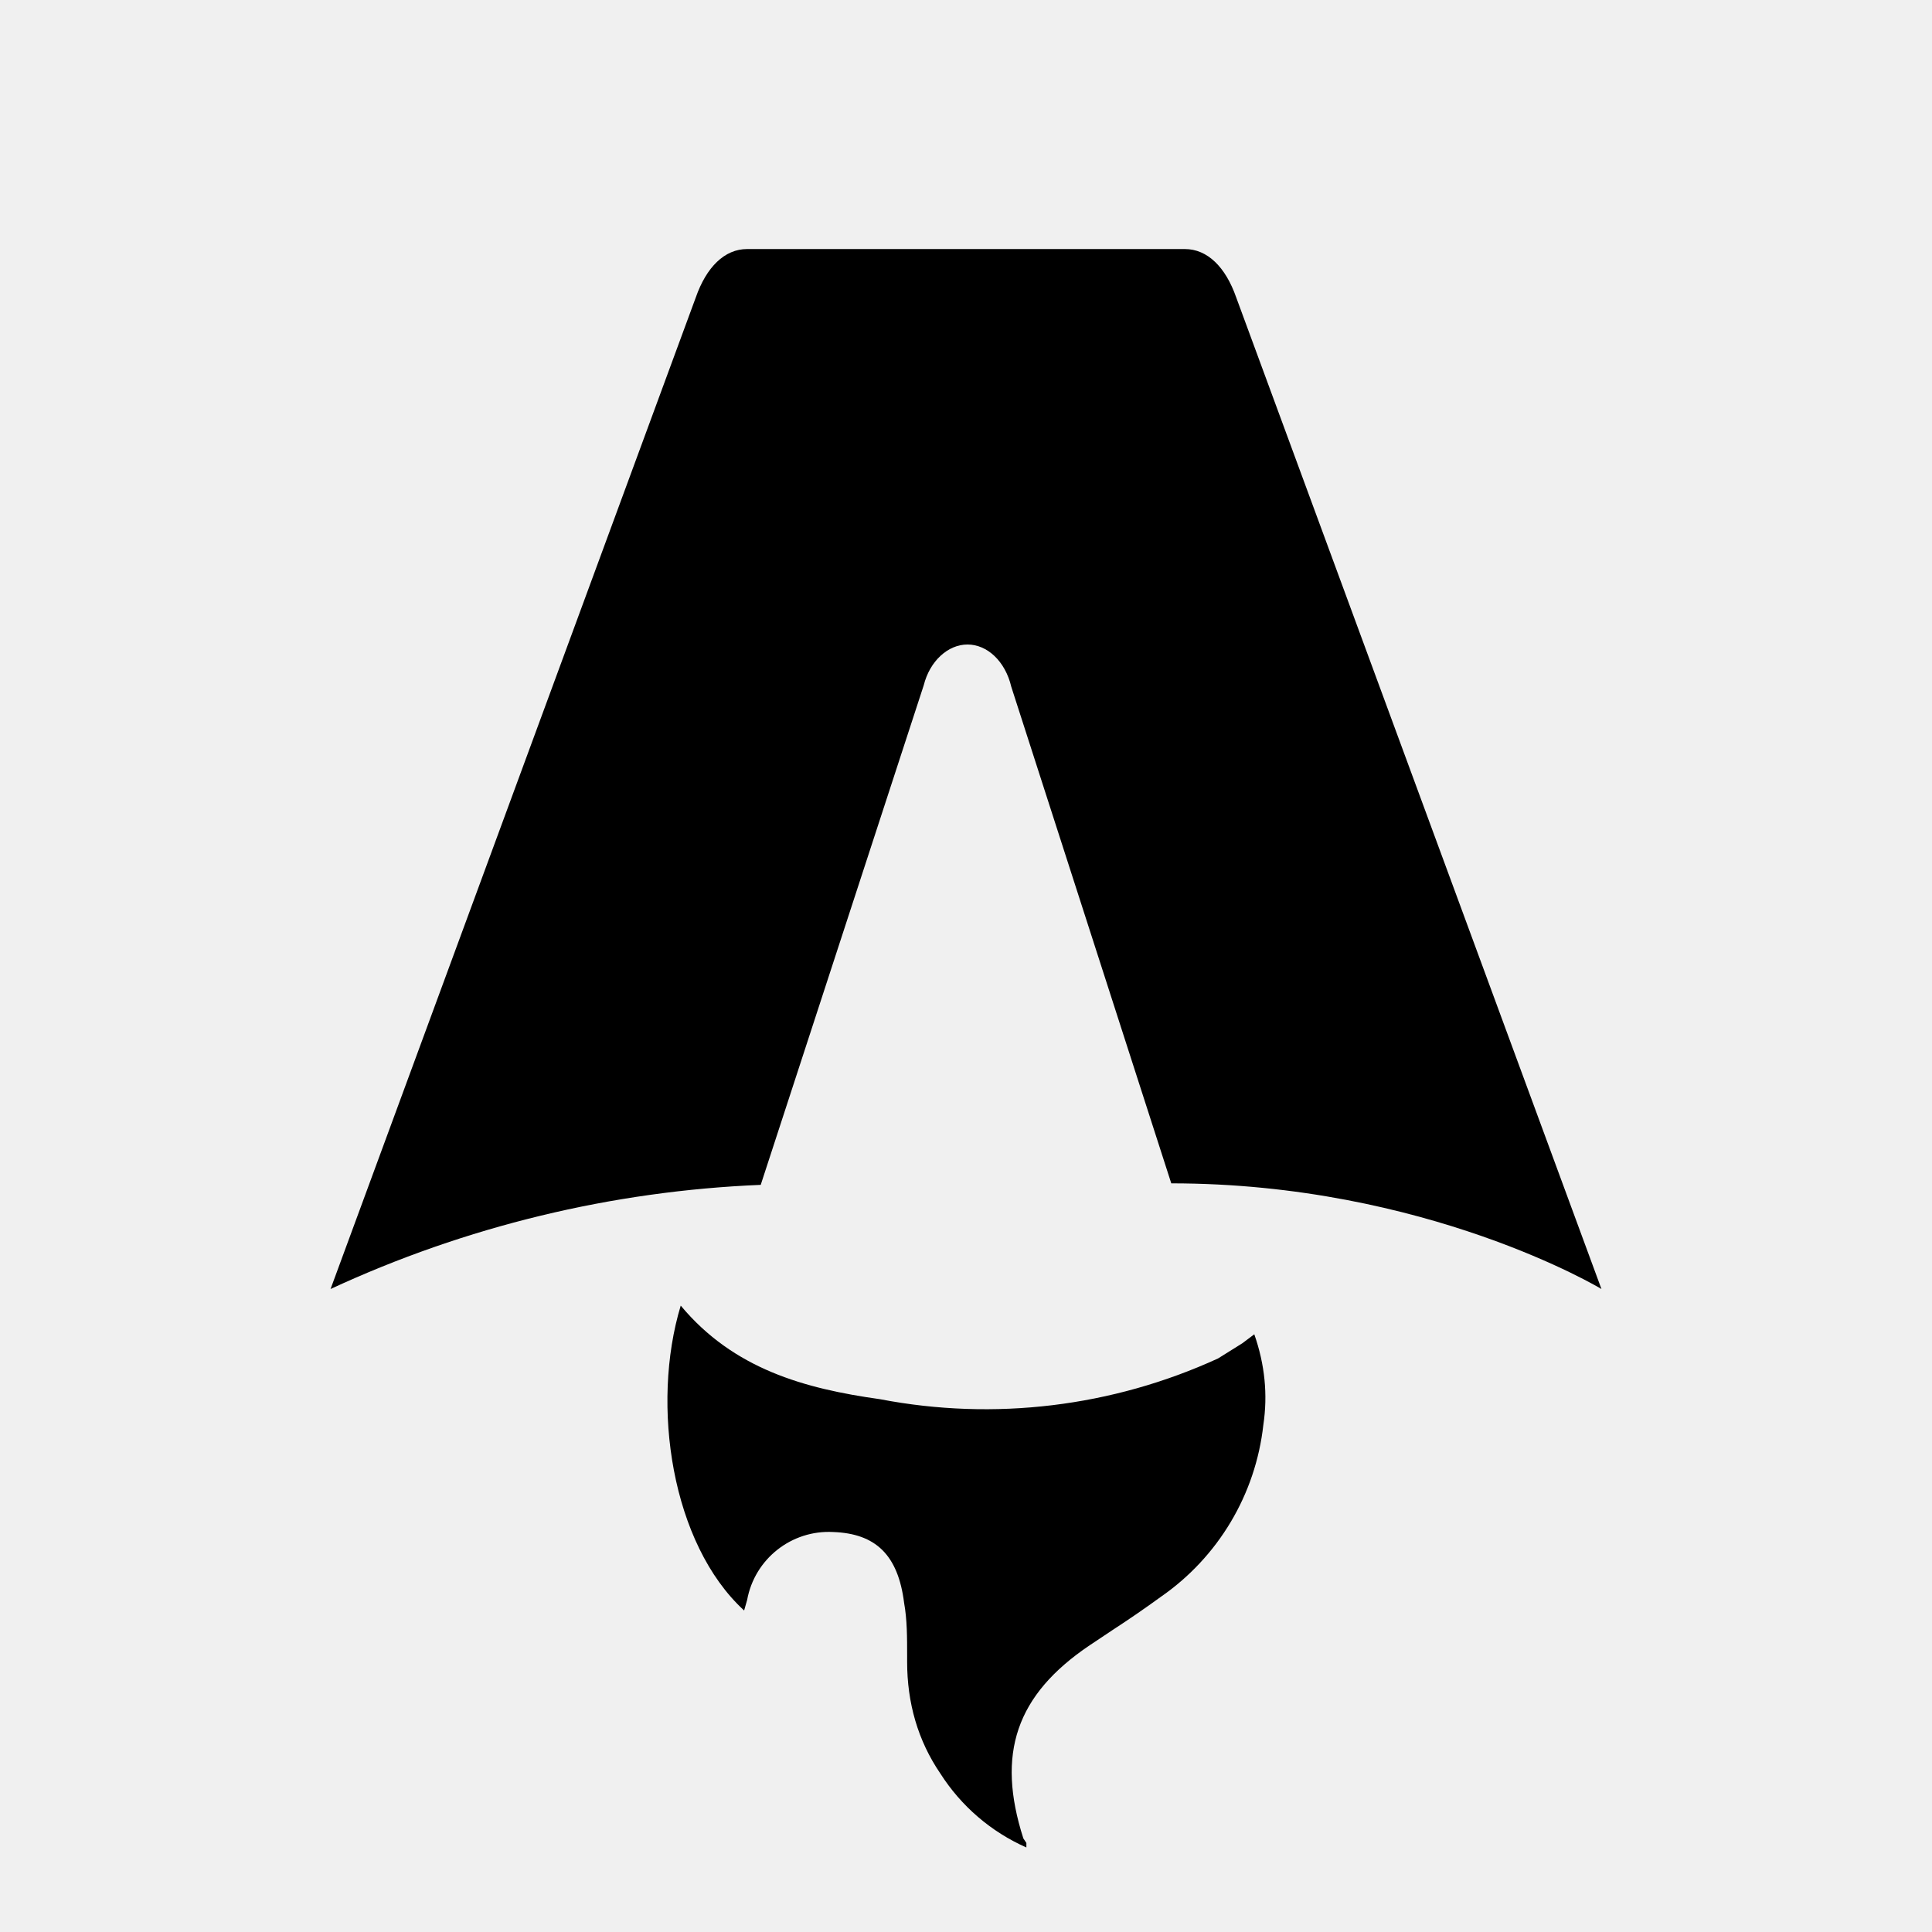
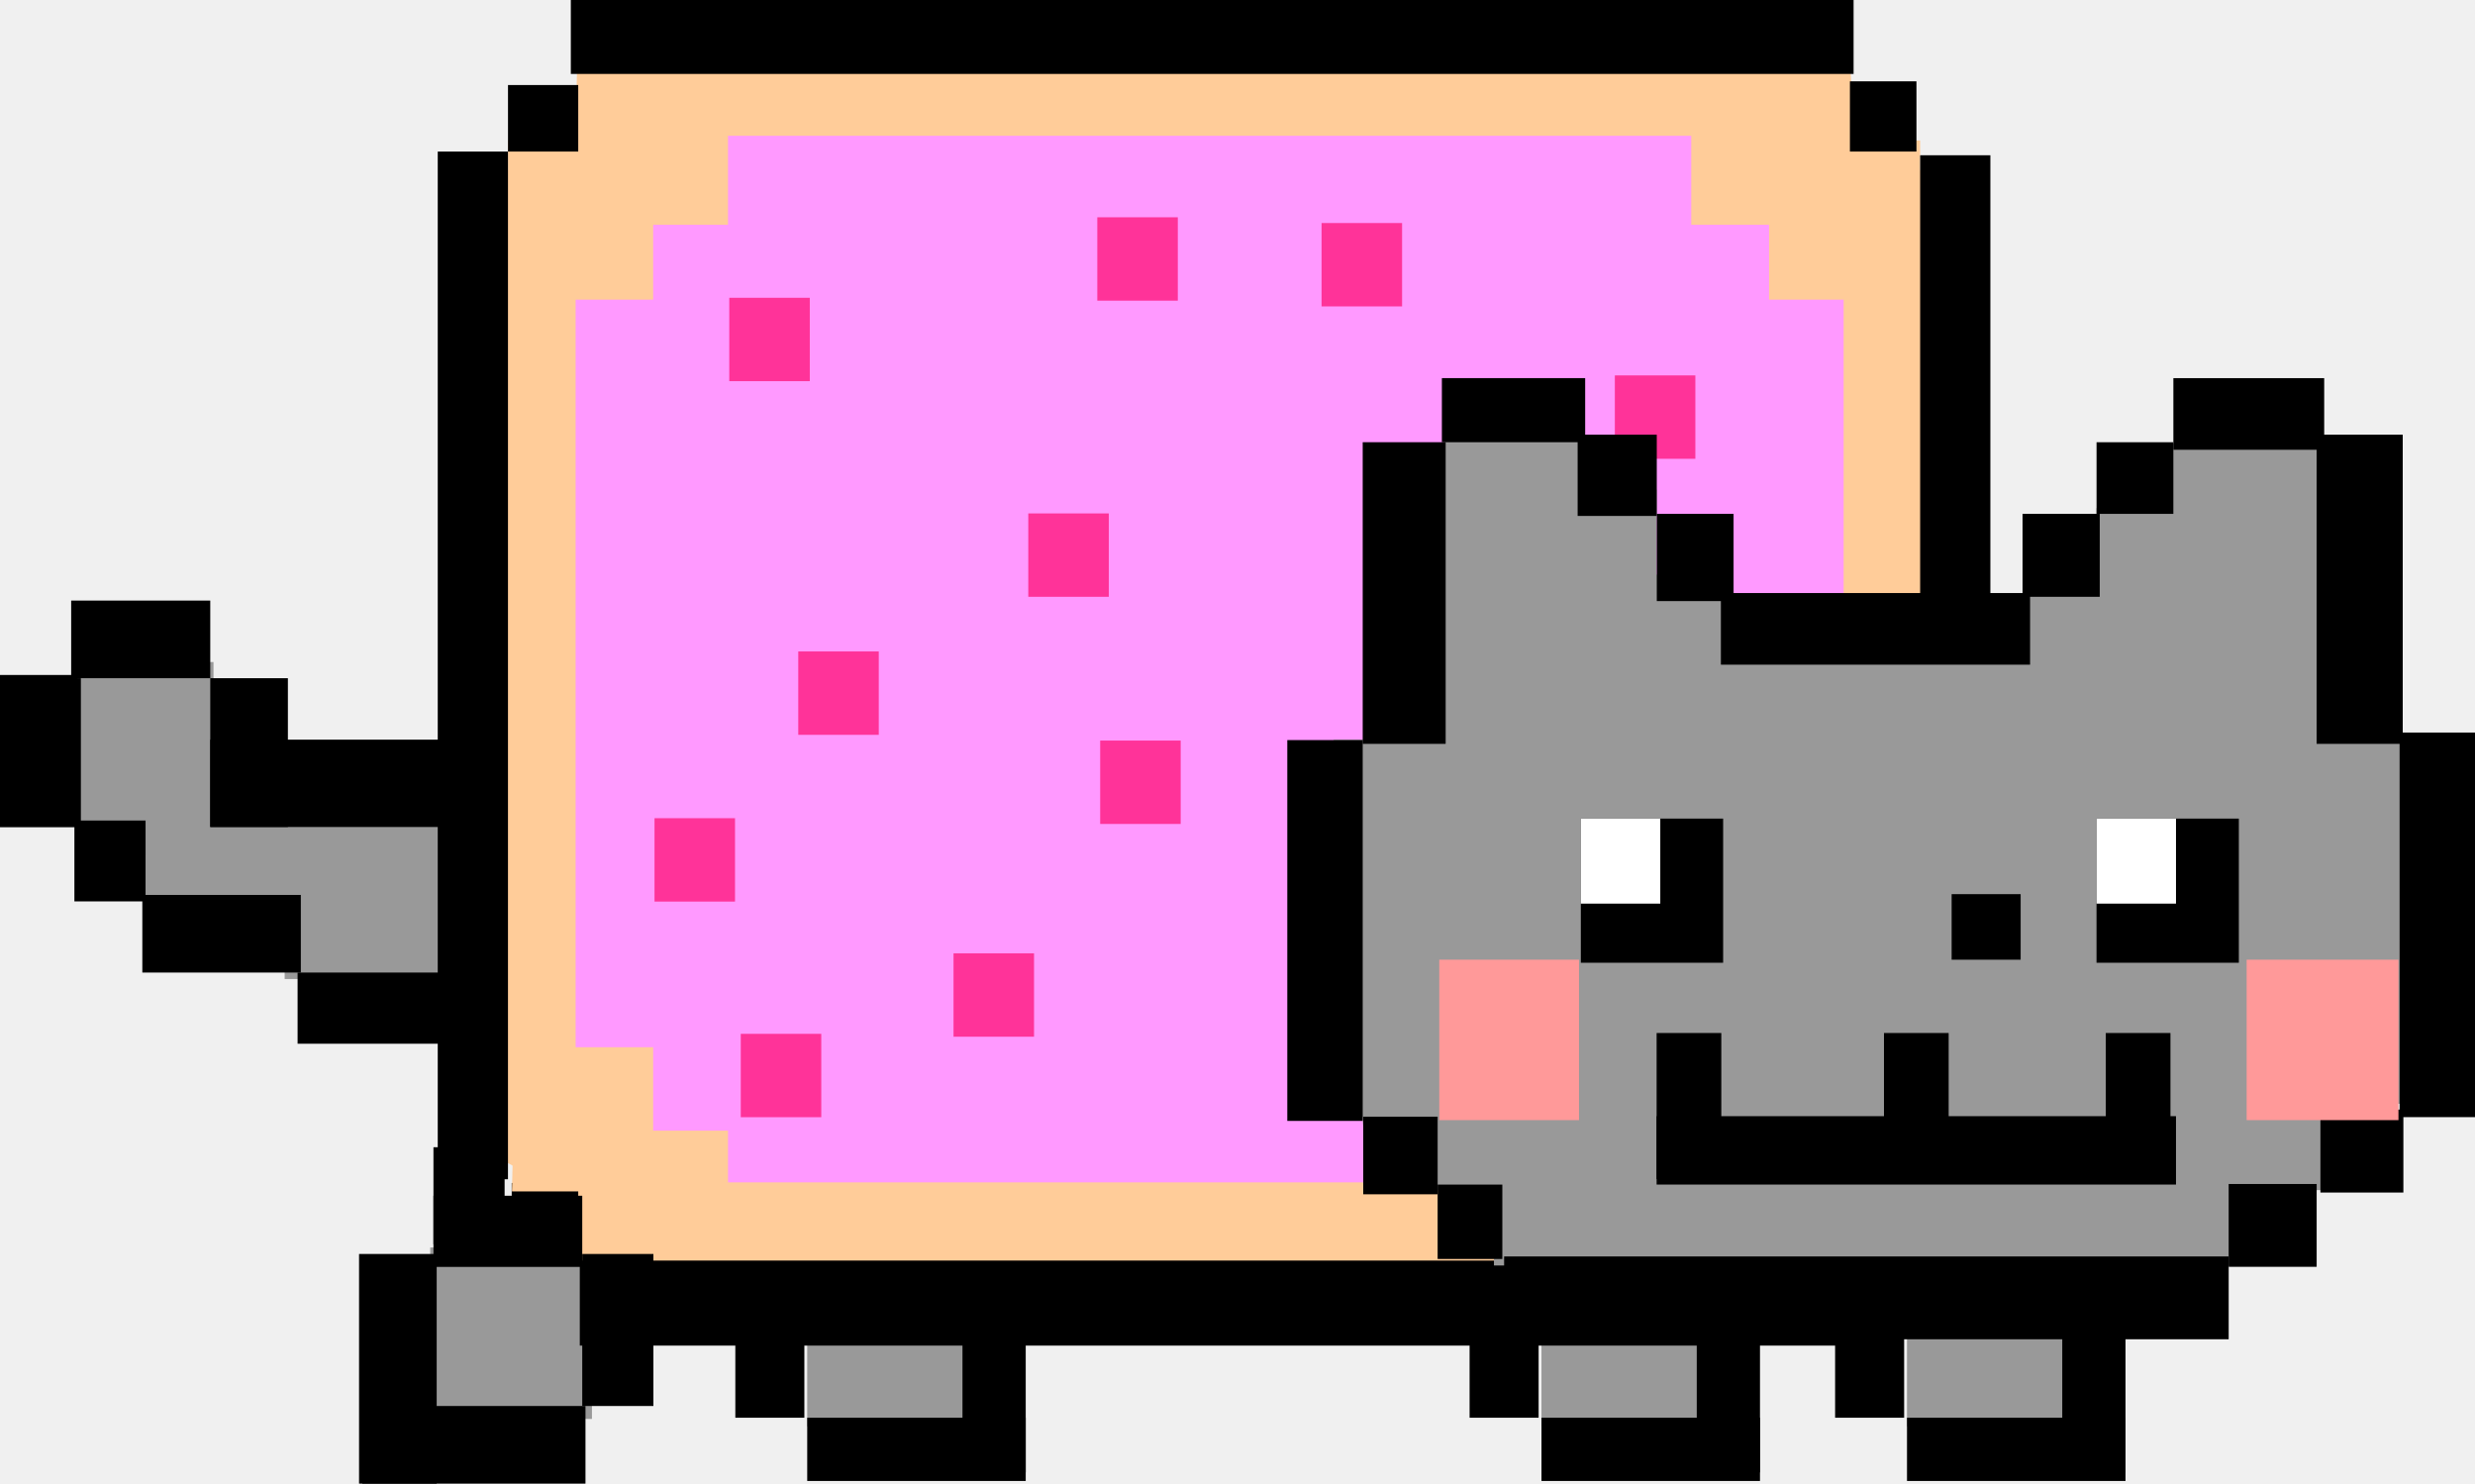
- <svg xmlns="http://www.w3.org/2000/svg" fill="none" viewBox="0 0 128 128">
-   <path d="M50.4 78.5a75.1 75.1 0 0 0-28.5 6.9l24.2-65.7c.7-2 1.9-3.2 3.4-3.2h29c1.5 0 2.7 1.2 3.4 3.2l24.2 65.7s-11.6-7-28.5-7L67 45.5c-.4-1.7-1.6-2.8-2.9-2.8-1.3 0-2.5 1.1-2.9 2.7L50.4 78.5Zm-1.1 28.2Zm-4.2-20.2c-2 6.6-.6 15.8 4.2 20.2a17.5 17.5 0 0 1 .2-.7 5.5 5.5 0 0 1 5.7-4.5c2.8.1 4.3 1.5 4.7 4.7.2 1.1.2 2.3.2 3.5v.4c0 2.7.7 5.2 2.2 7.4a13 13 0 0 0 5.7 4.9v-.3l-.2-.3c-1.8-5.6-.5-9.5 4.4-12.8l1.5-1a73 73 0 0 0 3.2-2.2 16 16 0 0 0 6.8-11.4c.3-2 .1-4-.6-6l-.8.6-1.6 1a37 37 0 0 1-22.4 2.7c-5-.7-9.7-2-13.2-6.2Z" />
-   <style>
-         path { fill: #000; }
-         @media (prefers-color-scheme: dark) {
-             path { fill: #FFF; }
-         }
-     </style>
+ <svg xmlns="http://www.w3.org/2000/svg" version="1.1" width="95.644" height="57.333" viewBox="0,0,95.644,57.333">
+   <g transform="translate(-194.6048,-151.3881)">
+     <g data-paper-data="{&quot;isPaintingLayer&quot;:true}" fill-rule="nonzero" stroke="none" stroke-width="0" stroke-linecap="butt" stroke-linejoin="miter" stroke-miterlimit="10" stroke-dasharray="" stroke-dashoffset="0" style="mix-blend-mode: normal">
+       <path d="M205.605,189.222v-4.75h7.25v4.75z" fill="#999999" />
+       <path d="M200.23,186.472v-4h12.5v4z" fill="#999999" />
+       <path d="M197.605,184.472v-7.5h5.25v7.5z" fill="#999999" />
+       <path d="M194.605,183.347v-5.75h3.125v5.75z" fill="#000000" />
+       <path d="M197.355,177.597v-3h5.375v3z" fill="#000000" />
+       <path d="M202.73,183.347v-5.75h3v5.75z" fill="#000000" />
+       <path d="M202.73,183.347v-3.375h11v3.375z" fill="#000000" />
+       <path d="M206.105,191.722v-2.75h8.375v2.75z" fill="#000000" />
+       <path d="M200.105,188.972v-3h6.125v3z" fill="#000000" />
+       <path d="M197.48,186.222v-3.125h2.75v3.125z" fill="#000000" />
+       <path d="M194.605,183.347v-5.875h3v5.875z" fill="#000000" />
+       <path d="M254.174,206.508v-4.556h6.222v4.556z" data-paper-data="{&quot;index&quot;:null}" fill="#999999" />
+       <path d="M260.174,208.286v-8.111h2.444v8.111z" data-paper-data="{&quot;index&quot;:null}" fill="#000000" />
+       <path d="M254.174,208.619v-2.444h8.444v2.444z" data-paper-data="{&quot;index&quot;:null}" fill="#000000" />
+       <path d="M251.396,206.175v-6.111h2.667v6.111z" data-paper-data="{&quot;index&quot;:null}" fill="#000000" />
+       <path d="M268.299,206.508v-4.556h6.222v4.556z" data-paper-data="{&quot;index&quot;:null}" fill="#999999" />
+       <path d="M274.299,208.286v-8.111h2.444v8.111z" data-paper-data="{&quot;index&quot;:null}" fill="#000000" />
+       <path d="M268.299,208.619v-2.444h8.444v2.444z" data-paper-data="{&quot;index&quot;:null}" fill="#000000" />
+       <path d="M265.521,206.175v-6.111h2.667v6.111z" data-paper-data="{&quot;index&quot;:null}" fill="#000000" />
+       <path d="M225.799,206.508v-4.556h6.222v4.556z" data-paper-data="{&quot;index&quot;:null}" fill="#999999" />
+       <path d="M231.799,208.286v-8.111h2.444v8.111z" data-paper-data="{&quot;index&quot;:null}" fill="#000000" />
+       <path d="M225.799,208.619v-2.444h8.444v2.444z" data-paper-data="{&quot;index&quot;:null}" fill="#000000" />
+       <path d="M223.021,206.175v-6.111h2.667v6.111z" data-paper-data="{&quot;index&quot;:null}" fill="#000000" />
+       <path d="M211.23,206.222v-6.625h6.25v6.625z" fill="#999999" />
+       <g>
+         <path d="M217.054,200.429l-0.417,-3.917h49.583v3.917z" fill="#ffcc99" />
+         <path d="M214.379,199.96v-2.857h2.571v2.857z" fill="#000000" />
+         <path d="M213.304,195.846v-5.083h2.583l-1,5.917z" fill="#ffcc99" />
+         <path d="M214.388,197.429l0.167,-6.75h54.333v6.75z" fill="#ffcc99" />
+         <path d="M216.664,163.96l0.25,-10.286h49.179l0.571,10.286z" fill="#ffcc99" />
+         <path d="M214.236,163.674v-6.857h54.571v6.857z" fill="#ffcc99" />
+         <path d="M212.807,191.531v-33.571h56.714v33.571z" fill="#ffcc99" />
+         <path d="M211.521,196.96v-39.714h2.714v39.714z" fill="#000000" />
+         <path d="M217.01,203.388v-3.286h49.226v3.286z" fill="#000000" />
+         <path d="M266.093,200.102v-2.857h2.714v2.857z" fill="#000000" />
+         <path d="M268.807,197.245v-39.857h2.714v39.857z" fill="#000000" />
+         <path d="M266.093,157.245v-2.714h2.571v2.714z" fill="#000000" />
+         <path d="M216.664,154.245v-2.857h49.571v2.857z" fill="#000000" />
+         <path d="M214.236,157.245v-2.571h2.714v2.571z" fill="#000000" />
+         <g fill="#ff99ff">
+           <path d="M216.85,191.857v-28.889h49v28.889z" />
+           <path d="M219.85,195.08v-35h43.111v35z" />
+           <path d="M219.85,195.08v-35h43.111v35z" />
+           <path d="M222.739,197.08v-40.444h37.222v40.444z" />
+         </g>
+         <g fill="#ff3399">
+           <path d="M222.787,166.118v-3.222h3.111v3.222z" />
+           <path d="M237.009,163.007v-3.222h3.111v3.222z" />
+           <path d="M245.676,163.229v-3.222h3.111v3.222z" />
+           <path d="M257.009,169.118v-3.222h3.111v3.222z" />
+           <path d="M234.342,174.451v-3.222h3.111v3.222z" />
+           <path d="M237.12,183.229v-3.222h3.111v3.222z" />
+           <path d="M225.453,179.785v-3.222h3.111v3.222z" />
+           <path d="M219.898,186.229v-3.222h3.111v3.222z" />
+           <path d="M231.453,191.451v-3.222h3.111v3.222z" />
+           <path d="M223.231,194.562v-3.222h3.111v3.222z" />
+         </g>
+       </g>
+       <path d="M252.337,200.292v-4.341h28.929v4.341z" fill="#999999" />
+       <path d="M249.837,197.379v-2.714h35.5v2.714z" fill="#999999" />
+       <path d="M278.551,172.879v-4.357h5.714v4.357z" fill="#999999" />
+       <path d="M275.623,176.808v-5.786h8.714v5.786z" fill="#999999" />
+       <path d="M272.837,179.165v-5.071h11.786v5.071z" fill="#999999" />
+       <path d="M257.98,182.165v-6.214h29.257v6.214z" fill="#999999" />
+       <path d="M256.123,183.093v-9.5h5.286v9.5z" fill="#999999" />
+       <path d="M254.337,183.665v-13.357h4.286v13.357z" fill="#999999" />
+       <path d="M250.409,185.093v-17.143h5.214v17.143z" fill="#999999" />
+       <path d="M246.837,194.093l0.071,-0.571h2.214v1.429l-1.09,-0.355z" fill="#999999" />
+       <path d="M247.337,195.451l-0.198,-1.926l0.698,-0.86h39.429v2.857z" fill="#999999" />
+       <path d="M246.144,194.043v-14.067h42.6v14.067z" fill="#999999" />
+       <path d="M244.351,194.705v-14.717h2.914v14.717z" fill="#000000" />
+       <path d="M247.265,180.134v-11.657h3.206v11.657z" fill="#000000" />
+       <path d="M250.325,168.477v-2.477h5.537v2.477z" fill="#000000" />
+       <path d="M255.571,171.326v-3.14h3.058v3.14z" fill="#000000" />
+       <path d="M258.63,174.617v-3.371h2.967v3.371z" fill="#000000" />
+       <path d="M261.107,177.074v-2.768h11.948v2.768z" fill="#000000" />
+       <path d="M272.764,174.451v-3.206h2.983v3.206z" fill="#000000" />
+       <path d="M275.624,171.246v-2.768h2.968v2.768z" fill="#000000" />
+       <path d="M278.593,168.769v-2.768h5.828v2.768z" fill="#000000" />
+       <path d="M284.129,180.134v-11.948h3.327v11.948z" fill="#000000" />
+       <path d="M287.335,194.559v-14.862h2.914v14.862z" fill="#000000" />
+       <path d="M284.275,197.473v-3.206h3.206v3.206z" fill="#000000" />
+       <path d="M247.286,197.541v-3h2.875v3z" fill="#000000" />
+       <path d="M250.161,200.041v-2.875h2.5v2.875z" fill="#000000" />
+       <path d="M280.73,200.343v-3.2h3.4v3.2z" fill="#000000" />
+       <path d="M252.73,203.143v-3.2h28v3.2z" fill="#000000" />
+       <path d="M255.694,188.593v-5.571h5.5v5.571z" fill="#000000" />
+       <path d="M275.623,188.593v-5.571h5.5v5.571z" fill="#000000" />
+       <path d="M255.694,186.308v-3.286h3.071v3.286z" fill="#ffffff" />
+       <path d="M275.623,186.308v-3.286h3.071v3.286z" fill="#ffffff" />
+       <path d="M258.623,196.951v-5.643h2.5v5.643z" fill="#000000" />
+       <path d="M267.409,196.951v-5.643h2.5v5.643z" fill="#000000" />
+       <path d="M275.98,196.951v-5.643h2.5v5.643z" fill="#000000" />
+       <path d="M258.623,197.165v-2.643h20.071v2.643z" fill="#000000" />
+       <path d="M250.224,194.675v-6.2h5.4v6.2z" fill="#ff9999" />
+       <path d="M281.424,194.675v-6.2h5.867v6.2z" fill="#ff9999" />
+       <path d="M270.024,188.475v-2.533h2.667v2.533z" fill="#000000" />
+       <path d="M208.48,208.722v-8.875h3v8.875z" fill="#000000" />
+       <path d="M208.605,208.722v-3h8.625v3z" fill="#000000" />
+       <path d="M217.105,205.722v-5.875h2.75v5.875z" fill="#000000" />
+       <path d="M211.355,200.347v-2.75h5.75v2.75z" fill="#000000" />
+       <path d="M211.355,199.472v-3.75h2.75v3.75z" fill="#000000" />
+     </g>
+   </g>
</svg>
